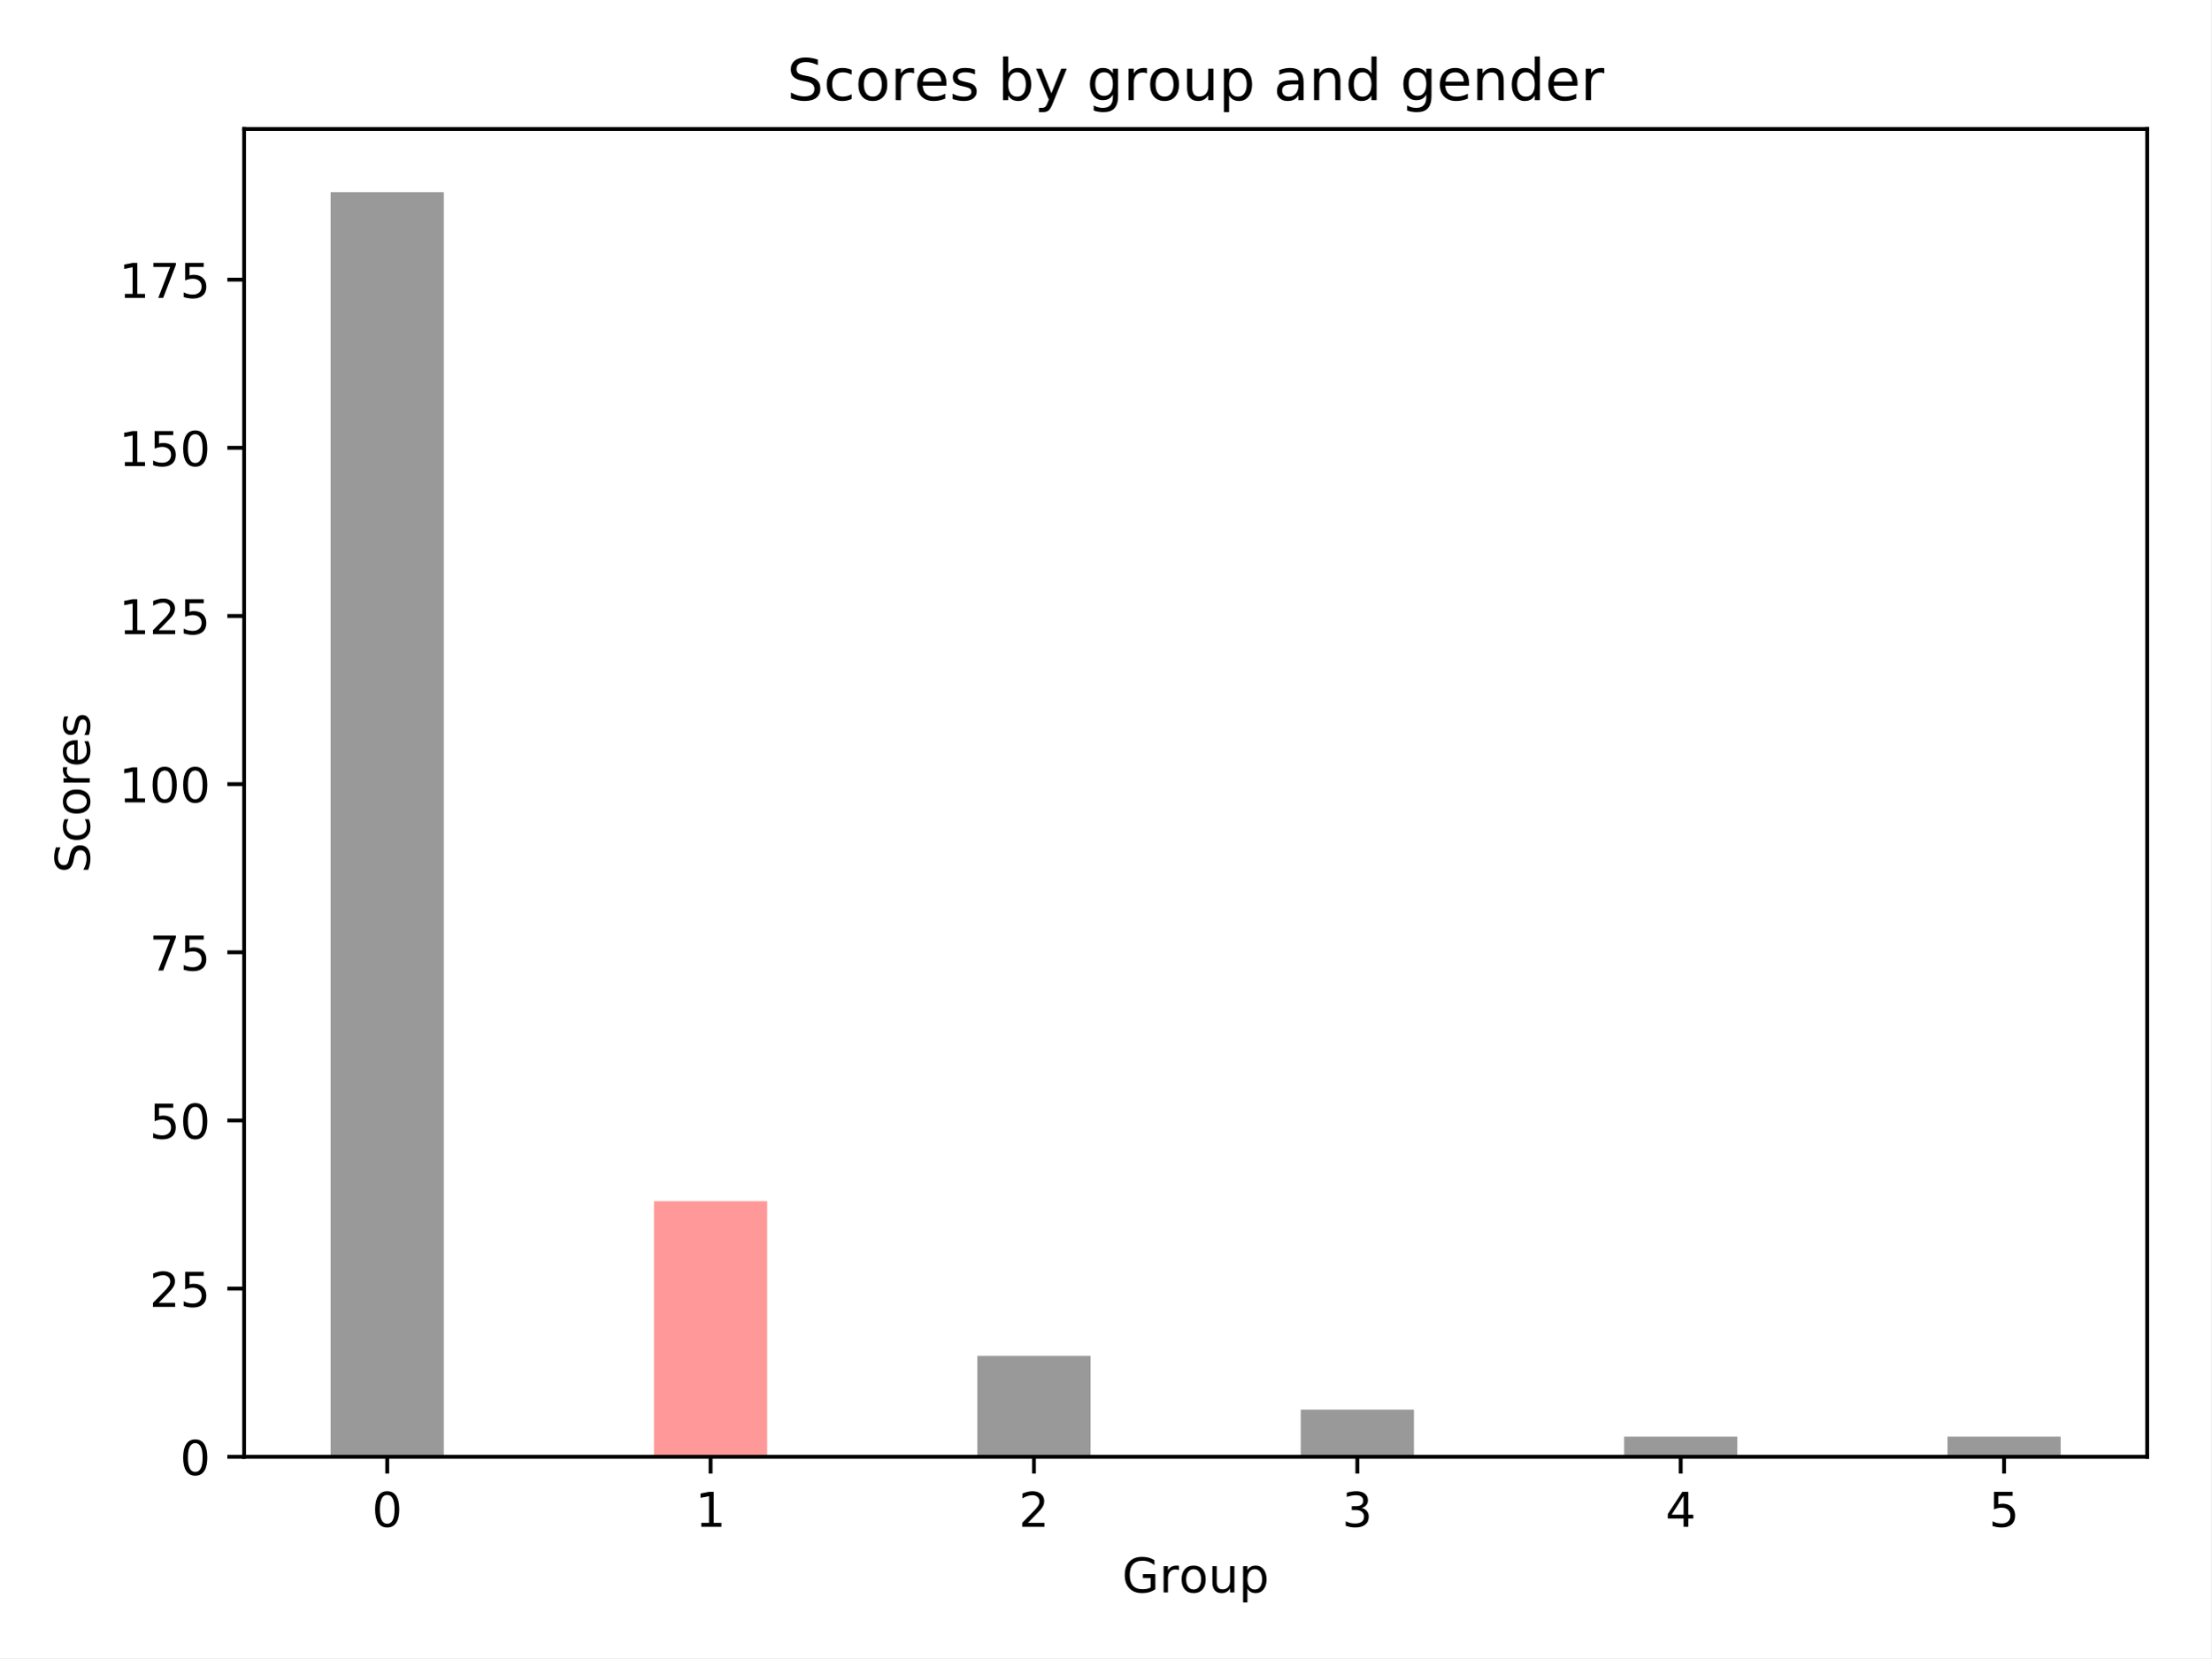
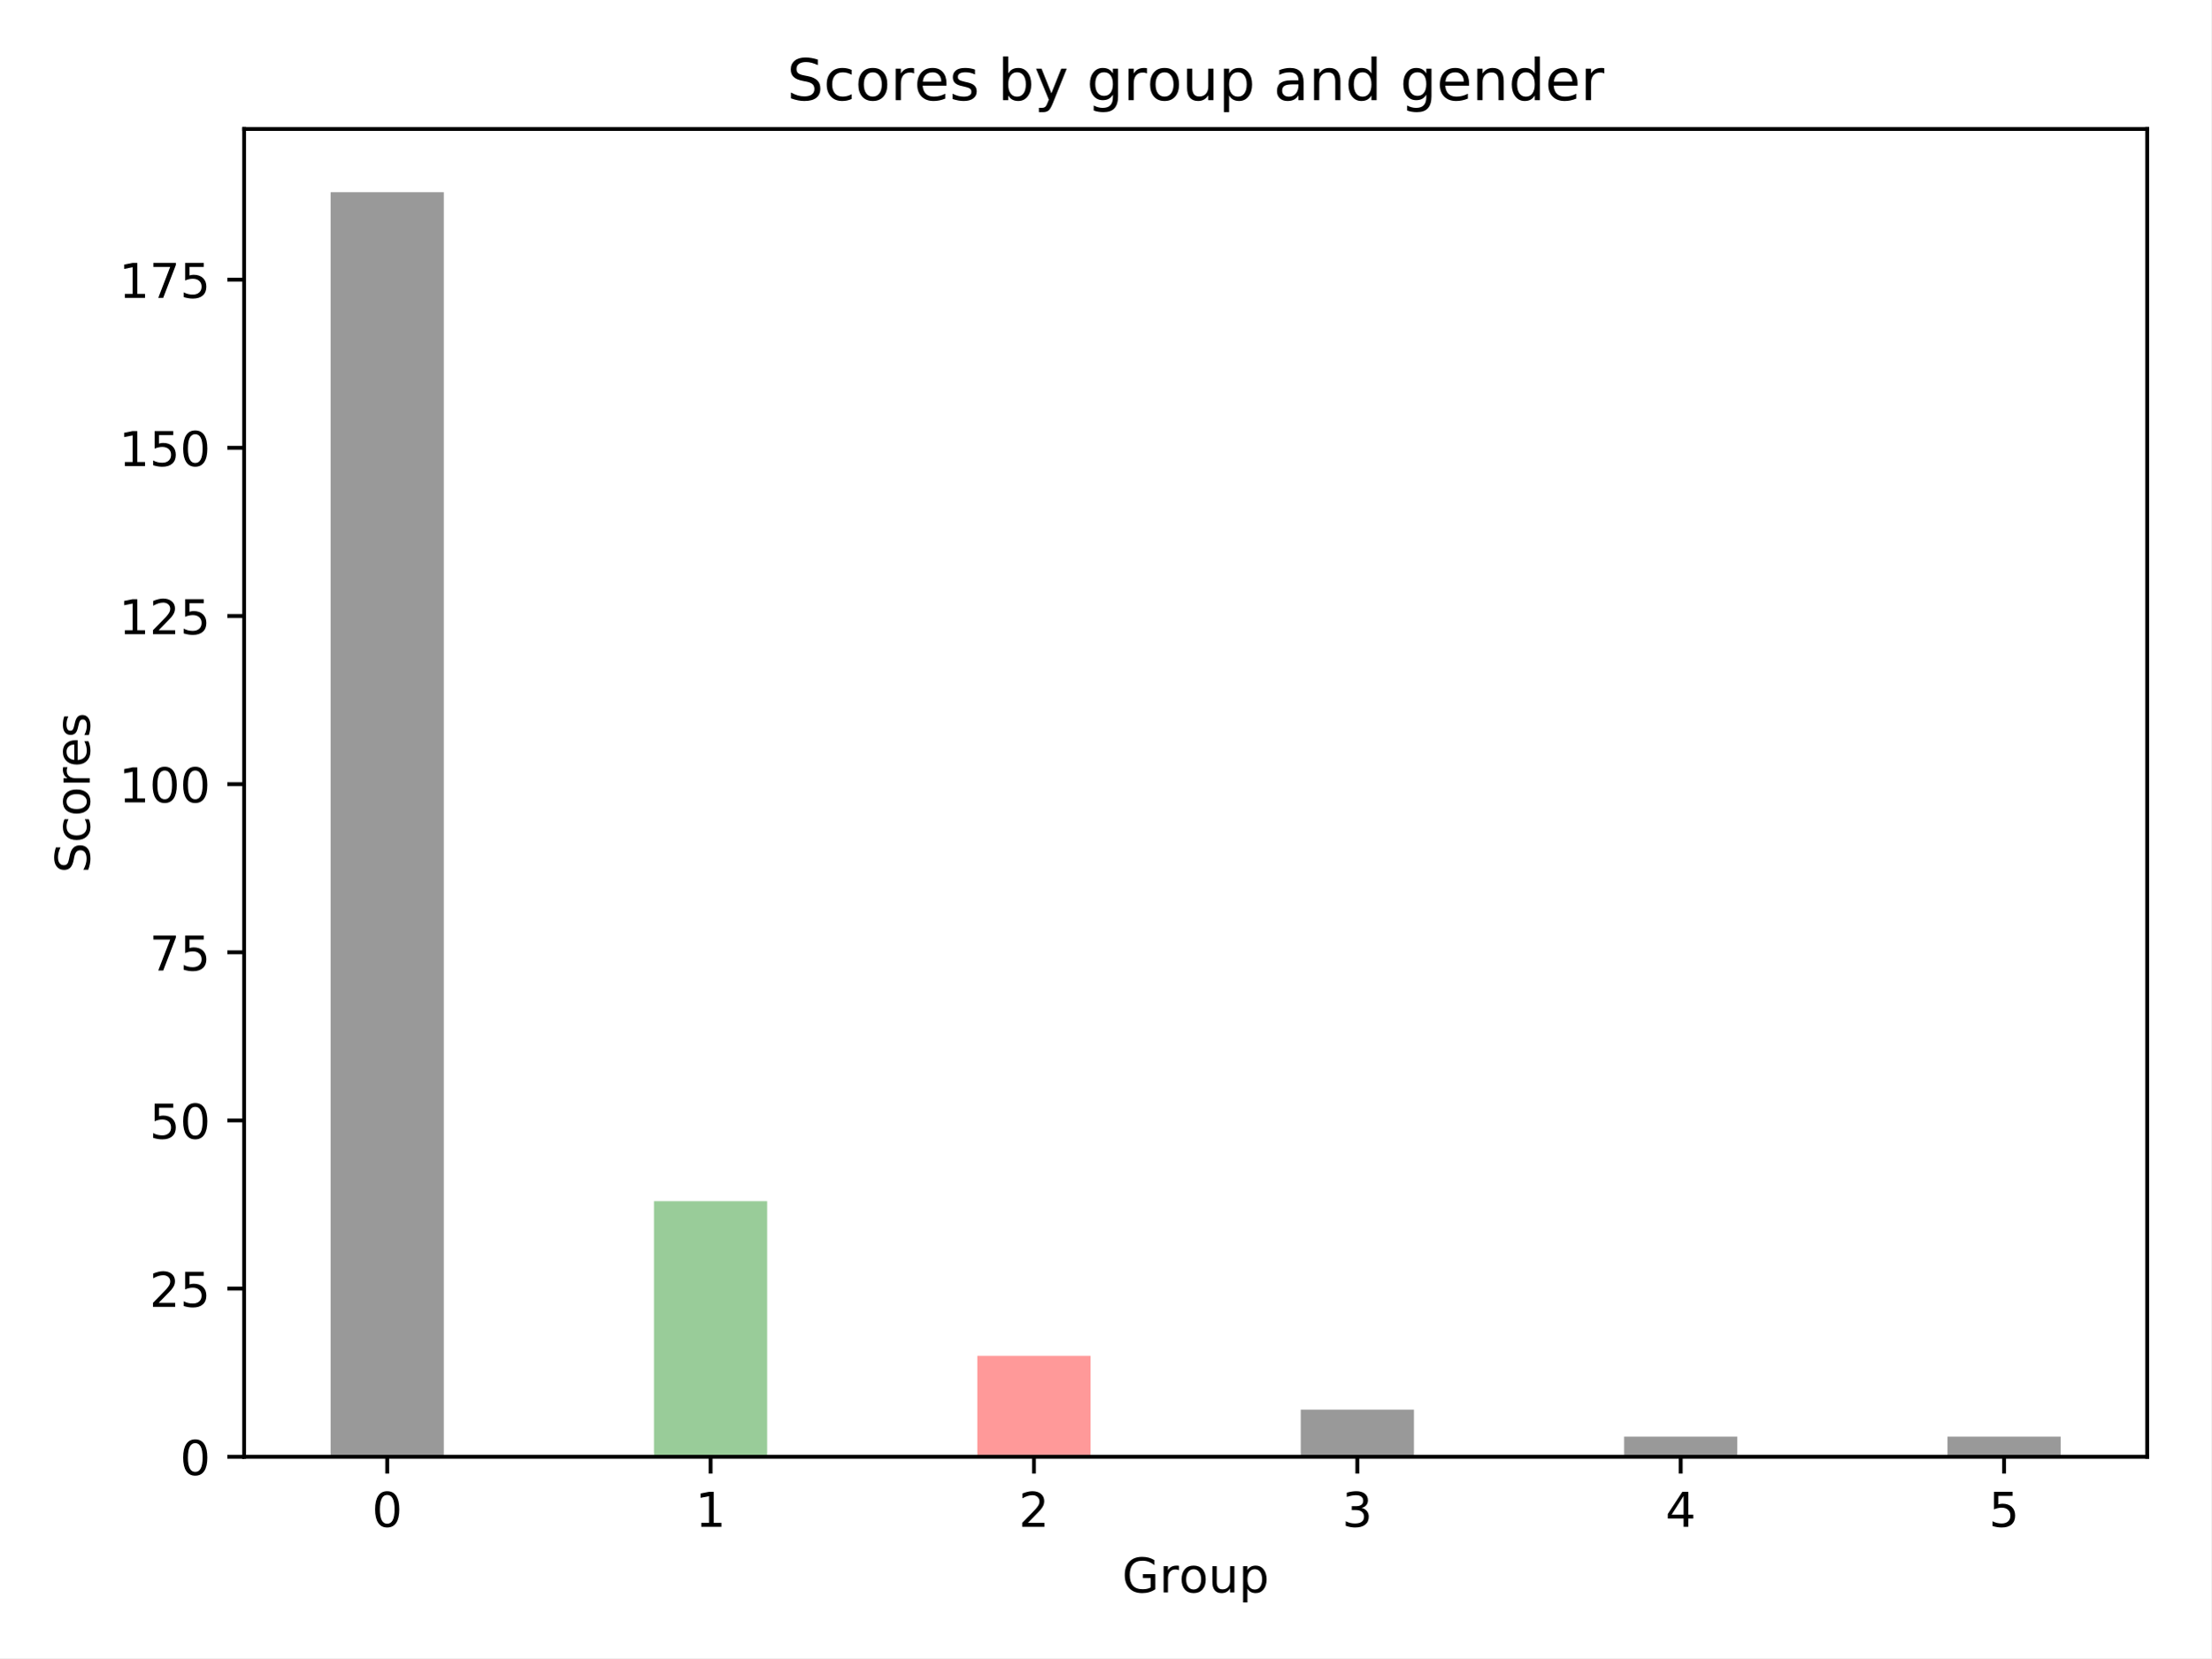
<svg xmlns="http://www.w3.org/2000/svg" xmlns:xlink="http://www.w3.org/1999/xlink" height="345.6pt" version="1.1" viewBox="0 0 460.8 345.6" width="460.8pt">
  <defs>
    <style type="text/css">
*{stroke-linecap:butt;stroke-linejoin:round;}
  </style>
  </defs>
  <g id="figure_1">
    <g id="patch_1">
      <path d="M 0 345.6  L 460.8 345.6  L 460.8 0  L 0 0  z " style="fill:#ffffff;" />
    </g>
    <g id="axes_1">
      <g id="patch_2">
        <path d="M 50.87 303.64  L 447.48 303.64  L 447.48 26.88  L 50.87 26.88  z " style="fill:#ffffff;" />
      </g>
      <g id="patch_3">
-         <path clip-path="url(#p8661d25216)" d="M 68.898 303.64  L 92.485 303.64  L 92.485 40.059  L 68.898 40.059  z " style="opacity:0.4;" />
+         <path clip-path="url(#p6912269efa)" d="M 68.898 303.64  L 92.485 303.64  L 92.485 40.059  L 68.898 40.059  z " style="opacity:0.4;" />
      </g>
      <g id="patch_4">
-         <path clip-path="url(#p8661d25216)" d="M 136.291 303.64  L 159.879 303.64  L 159.879 250.363  L 136.291 250.363  z " style="fill:#ff0000;opacity:0.4;" />
+         <path clip-path="url(#p6912269efa)" d="M 136.291 303.64  L 159.879 303.64  L 159.879 250.363  L 136.291 250.363  z " style="fill:#008000;opacity:0.4;" />
      </g>
      <g id="patch_5">
-         <path clip-path="url(#p8661d25216)" d="M 203.684 303.64  L 227.272 303.64  L 227.272 282.61  L 203.684 282.61  z " style="opacity:0.4;" />
+         <path clip-path="url(#p6912269efa)" d="M 203.684 303.64  L 227.272 303.64  L 227.272 282.61  L 203.684 282.61  z " style="fill:#ff0000;opacity:0.4;" />
      </g>
      <g id="patch_6">
-         <path clip-path="url(#p8661d25216)" d="M 271.078 303.64  L 294.666 303.64  L 294.666 293.826  L 271.078 293.826  z " style="opacity:0.4;" />
+         <path clip-path="url(#p6912269efa)" d="M 271.078 303.64  L 294.666 303.64  L 294.666 293.826  L 271.078 293.826  z " style="opacity:0.4;" />
      </g>
      <g id="patch_7">
-         <path clip-path="url(#p8661d25216)" d="M 338.471 303.64  L 362.059 303.64  L 362.059 299.434  L 338.471 299.434  z " style="opacity:0.4;" />
+         <path clip-path="url(#p6912269efa)" d="M 338.471 303.64  L 362.059 303.64  L 362.059 299.434  L 338.471 299.434  z " style="opacity:0.4;" />
      </g>
      <g id="patch_8">
-         <path clip-path="url(#p8661d25216)" d="M 405.865 303.64  L 429.452 303.64  L 429.452 299.434  L 405.865 299.434  z " style="opacity:0.4;" />
+         <path clip-path="url(#p6912269efa)" d="M 405.865 303.64  L 429.452 303.64  L 429.452 299.434  L 405.865 299.434  z " style="opacity:0.4;" />
      </g>
      <g id="matplotlib.axis_1">
        <g id="xtick_1">
          <g id="line2d_1">
            <defs>
-               <path d="M 0 0  L 0 3.5  " id="m27fe4b6cc9" style="stroke:#000000;stroke-width:0.8;" />
-             </defs>
-             <g>
-               <use style="stroke:#000000;stroke-width:0.8;" x="80.692" xlink:href="#m27fe4b6cc9" y="303.64" />
+               <path d="M 0 0  L 0 3.5  " id="m1c96e32590" style="stroke:#000000;stroke-width:0.8;" />
+             </defs>
+             <g>
+               <use style="stroke:#000000;stroke-width:0.8;" x="80.692" xlink:href="#m1c96e32590" y="303.64" />
            </g>
          </g>
          <g id="text_1">
            <defs>
              <path d="M 31.781 66.406  Q 24.172 66.406 20.328 58.906  Q 16.5 51.422 16.5 36.375  Q 16.5 21.391 20.328 13.891  Q 24.172 6.391 31.781 6.391  Q 39.453 6.391 43.281 13.891  Q 47.125 21.391 47.125 36.375  Q 47.125 51.422 43.281 58.906  Q 39.453 66.406 31.781 66.406  z M 31.781 74.219  Q 44.047 74.219 50.516 64.516  Q 56.984 54.828 56.984 36.375  Q 56.984 17.969 50.516 8.266  Q 44.047 -1.422 31.781 -1.422  Q 19.531 -1.422 13.062 8.266  Q 6.594 17.969 6.594 36.375  Q 6.594 54.828 13.062 64.516  Q 19.531 74.219 31.781 74.219  z " id="DejaVuSans-48" />
            </defs>
            <g transform="translate(77.51032 318.2384)scale(0.1 -0.1)">
              <use xlink:href="#DejaVuSans-48" />
            </g>
          </g>
        </g>
        <g id="xtick_2">
          <g id="line2d_2">
            <g>
-               <use style="stroke:#000000;stroke-width:0.8;" x="148.085" xlink:href="#m27fe4b6cc9" y="303.64" />
+               <use style="stroke:#000000;stroke-width:0.8;" x="148.085" xlink:href="#m1c96e32590" y="303.64" />
            </g>
          </g>
          <g id="text_2">
            <defs>
              <path d="M 12.406 8.297  L 28.516 8.297  L 28.516 63.922  L 10.984 60.406  L 10.984 69.391  L 28.422 72.906  L 38.281 72.906  L 38.281 8.297  L 54.391 8.297  L 54.391 0  L 12.406 0  z " id="DejaVuSans-49" />
            </defs>
            <g transform="translate(144.9037 318.2384)scale(0.1 -0.1)">
              <use xlink:href="#DejaVuSans-49" />
            </g>
          </g>
        </g>
        <g id="xtick_3">
          <g id="line2d_3">
            <g>
-               <use style="stroke:#000000;stroke-width:0.8;" x="215.478" xlink:href="#m27fe4b6cc9" y="303.64" />
+               <use style="stroke:#000000;stroke-width:0.8;" x="215.478" xlink:href="#m1c96e32590" y="303.64" />
            </g>
          </g>
          <g id="text_3">
            <defs>
              <path d="M 19.188 8.297  L 53.609 8.297  L 53.609 0  L 7.328 0  L 7.328 8.297  Q 12.938 14.109 22.625 23.891  Q 32.328 33.688 34.812 36.531  Q 39.547 41.844 41.422 45.531  Q 43.312 49.219 43.312 52.781  Q 43.312 58.594 39.234 62.25  Q 35.156 65.922 28.609 65.922  Q 23.969 65.922 18.812 64.312  Q 13.672 62.703 7.812 59.422  L 7.812 69.391  Q 13.766 71.781 18.938 73  Q 24.125 74.219 28.422 74.219  Q 39.75 74.219 46.484 68.547  Q 53.219 62.891 53.219 53.422  Q 53.219 48.922 51.531 44.891  Q 49.859 40.875 45.406 35.406  Q 44.188 33.984 37.641 27.219  Q 31.109 20.453 19.188 8.297  z " id="DejaVuSans-50" />
            </defs>
            <g transform="translate(212.2971 318.2384)scale(0.1 -0.1)">
              <use xlink:href="#DejaVuSans-50" />
            </g>
          </g>
        </g>
        <g id="xtick_4">
          <g id="line2d_4">
            <g>
-               <use style="stroke:#000000;stroke-width:0.8;" x="282.872" xlink:href="#m27fe4b6cc9" y="303.64" />
+               <use style="stroke:#000000;stroke-width:0.8;" x="282.872" xlink:href="#m1c96e32590" y="303.64" />
            </g>
          </g>
          <g id="text_4">
            <defs>
              <path d="M 40.578 39.312  Q 47.656 37.797 51.625 33  Q 55.609 28.219 55.609 21.188  Q 55.609 10.406 48.188 4.484  Q 40.766 -1.422 27.094 -1.422  Q 22.516 -1.422 17.656 -0.516  Q 12.797 0.391 7.625 2.203  L 7.625 11.719  Q 11.719 9.328 16.594 8.109  Q 21.484 6.891 26.812 6.891  Q 36.078 6.891 40.938 10.547  Q 45.797 14.203 45.797 21.188  Q 45.797 27.641 41.281 31.266  Q 36.766 34.906 28.719 34.906  L 20.219 34.906  L 20.219 43.016  L 29.109 43.016  Q 36.375 43.016 40.234 45.922  Q 44.094 48.828 44.094 54.297  Q 44.094 59.906 40.109 62.906  Q 36.141 65.922 28.719 65.922  Q 24.656 65.922 20.016 65.031  Q 15.375 64.156 9.812 62.312  L 9.812 71.094  Q 15.438 72.656 20.344 73.438  Q 25.25 74.219 29.594 74.219  Q 40.828 74.219 47.359 69.109  Q 53.906 64.016 53.906 55.328  Q 53.906 49.266 50.438 45.094  Q 46.969 40.922 40.578 39.312  z " id="DejaVuSans-51" />
            </defs>
            <g transform="translate(279.6904 318.2384)scale(0.1 -0.1)">
              <use xlink:href="#DejaVuSans-51" />
            </g>
          </g>
        </g>
        <g id="xtick_5">
          <g id="line2d_5">
            <g>
-               <use style="stroke:#000000;stroke-width:0.8;" x="350.265" xlink:href="#m27fe4b6cc9" y="303.64" />
+               <use style="stroke:#000000;stroke-width:0.8;" x="350.265" xlink:href="#m1c96e32590" y="303.64" />
            </g>
          </g>
          <g id="text_5">
            <defs>
              <path d="M 37.797 64.312  L 12.891 25.391  L 37.797 25.391  z M 35.203 72.906  L 47.609 72.906  L 47.609 25.391  L 58.016 25.391  L 58.016 17.188  L 47.609 17.188  L 47.609 0  L 37.797 0  L 37.797 17.188  L 4.891 17.188  L 4.891 26.703  z " id="DejaVuSans-52" />
            </defs>
            <g transform="translate(347.0838 318.2384)scale(0.1 -0.1)">
              <use xlink:href="#DejaVuSans-52" />
            </g>
          </g>
        </g>
        <g id="xtick_6">
          <g id="line2d_6">
            <g>
-               <use style="stroke:#000000;stroke-width:0.8;" x="417.658" xlink:href="#m27fe4b6cc9" y="303.64" />
+               <use style="stroke:#000000;stroke-width:0.8;" x="417.658" xlink:href="#m1c96e32590" y="303.64" />
            </g>
          </g>
          <g id="text_6">
            <defs>
              <path d="M 10.797 72.906  L 49.516 72.906  L 49.516 64.594  L 19.828 64.594  L 19.828 46.734  Q 21.969 47.469 24.109 47.828  Q 26.266 48.188 28.422 48.188  Q 40.625 48.188 47.75 41.5  Q 54.891 34.812 54.891 23.391  Q 54.891 11.625 47.562 5.094  Q 40.234 -1.422 26.906 -1.422  Q 22.312 -1.422 17.547 -0.641  Q 12.797 0.141 7.719 1.703  L 7.719 11.625  Q 12.109 9.234 16.797 8.062  Q 21.484 6.891 26.703 6.891  Q 35.156 6.891 40.078 11.328  Q 45.016 15.766 45.016 23.391  Q 45.016 31 40.078 35.438  Q 35.156 39.891 26.703 39.891  Q 22.75 39.891 18.812 39.016  Q 14.891 38.141 10.797 36.281  z " id="DejaVuSans-53" />
            </defs>
            <g transform="translate(414.4772 318.2384)scale(0.1 -0.1)">
              <use xlink:href="#DejaVuSans-53" />
            </g>
          </g>
        </g>
        <g id="text_7">
          <defs>
            <path d="M 59.516 10.406  L 59.516 29.984  L 43.406 29.984  L 43.406 38.094  L 69.281 38.094  L 69.281 6.781  Q 63.578 2.734 56.688 0.656  Q 49.812 -1.422 42 -1.422  Q 24.906 -1.422 15.25 8.562  Q 5.609 18.562 5.609 36.375  Q 5.609 54.25 15.25 64.234  Q 24.906 74.219 42 74.219  Q 49.125 74.219 55.547 72.453  Q 61.969 70.703 67.391 67.281  L 67.391 56.781  Q 61.922 61.422 55.766 63.766  Q 49.609 66.109 42.828 66.109  Q 29.438 66.109 22.719 58.641  Q 16.016 51.172 16.016 36.375  Q 16.016 21.625 22.719 14.156  Q 29.438 6.688 42.828 6.688  Q 48.047 6.688 52.141 7.594  Q 56.25 8.5 59.516 10.406  z " id="DejaVuSans-71" />
            <path d="M 41.109 46.297  Q 39.594 47.172 37.812 47.578  Q 36.031 48 33.891 48  Q 26.266 48 22.188 43.047  Q 18.109 38.094 18.109 28.812  L 18.109 0  L 9.078 0  L 9.078 54.688  L 18.109 54.688  L 18.109 46.188  Q 20.953 51.172 25.484 53.578  Q 30.031 56 36.531 56  Q 37.453 56 38.578 55.875  Q 39.703 55.766 41.062 55.516  z " id="DejaVuSans-114" />
            <path d="M 30.609 48.391  Q 23.391 48.391 19.188 42.75  Q 14.984 37.109 14.984 27.297  Q 14.984 17.484 19.156 11.844  Q 23.344 6.203 30.609 6.203  Q 37.797 6.203 41.984 11.859  Q 46.188 17.531 46.188 27.297  Q 46.188 37.016 41.984 42.703  Q 37.797 48.391 30.609 48.391  z M 30.609 56  Q 42.328 56 49.016 48.375  Q 55.719 40.766 55.719 27.297  Q 55.719 13.875 49.016 6.219  Q 42.328 -1.422 30.609 -1.422  Q 18.844 -1.422 12.172 6.219  Q 5.516 13.875 5.516 27.297  Q 5.516 40.766 12.172 48.375  Q 18.844 56 30.609 56  z " id="DejaVuSans-111" />
            <path d="M 8.5 21.578  L 8.5 54.688  L 17.484 54.688  L 17.484 21.922  Q 17.484 14.156 20.5 10.266  Q 23.531 6.391 29.594 6.391  Q 36.859 6.391 41.078 11.031  Q 45.312 15.672 45.312 23.688  L 45.312 54.688  L 54.297 54.688  L 54.297 0  L 45.312 0  L 45.312 8.406  Q 42.047 3.422 37.719 1  Q 33.406 -1.422 27.688 -1.422  Q 18.266 -1.422 13.375 4.438  Q 8.5 10.297 8.5 21.578  z M 31.109 56  z " id="DejaVuSans-117" />
            <path d="M 18.109 8.203  L 18.109 -20.797  L 9.078 -20.797  L 9.078 54.688  L 18.109 54.688  L 18.109 46.391  Q 20.953 51.266 25.266 53.625  Q 29.594 56 35.594 56  Q 45.562 56 51.781 48.094  Q 58.016 40.188 58.016 27.297  Q 58.016 14.406 51.781 6.484  Q 45.562 -1.422 35.594 -1.422  Q 29.594 -1.422 25.266 0.953  Q 20.953 3.328 18.109 8.203  z M 48.688 27.297  Q 48.688 37.203 44.609 42.844  Q 40.531 48.484 33.406 48.484  Q 26.266 48.484 22.188 42.844  Q 18.109 37.203 18.109 27.297  Q 18.109 17.391 22.188 11.75  Q 26.266 6.109 33.406 6.109  Q 40.531 6.109 44.609 11.75  Q 48.688 17.391 48.688 27.297  z " id="DejaVuSans-112" />
          </defs>
          <g transform="translate(233.8445 331.9166)scale(0.1 -0.1)">
            <use xlink:href="#DejaVuSans-71" />
            <use x="77.49" xlink:href="#DejaVuSans-114" />
            <use x="118.572" xlink:href="#DejaVuSans-111" />
            <use x="179.754" xlink:href="#DejaVuSans-117" />
            <use x="243.133" xlink:href="#DejaVuSans-112" />
          </g>
        </g>
      </g>
      <g id="matplotlib.axis_2">
        <g id="ytick_1">
          <g id="line2d_7">
            <defs>
-               <path d="M 0 0  L -3.5 0  " id="m0e52390f44" style="stroke:#000000;stroke-width:0.8;" />
-             </defs>
-             <g>
-               <use style="stroke:#000000;stroke-width:0.8;" x="50.87" xlink:href="#m0e52390f44" y="303.64" />
+               <path d="M 0 0  L -3.5 0  " id="m6ba944e07b" style="stroke:#000000;stroke-width:0.8;" />
+             </defs>
+             <g>
+               <use style="stroke:#000000;stroke-width:0.8;" x="50.87" xlink:href="#m6ba944e07b" y="303.64" />
            </g>
          </g>
          <g id="text_8">
            <g transform="translate(37.5075 307.4392)scale(0.1 -0.1)">
              <use xlink:href="#DejaVuSans-48" />
            </g>
          </g>
        </g>
        <g id="ytick_2">
          <g id="line2d_8">
            <g>
-               <use style="stroke:#000000;stroke-width:0.8;" x="50.87" xlink:href="#m0e52390f44" y="268.589" />
+               <use style="stroke:#000000;stroke-width:0.8;" x="50.87" xlink:href="#m6ba944e07b" y="268.589" />
            </g>
          </g>
          <g id="text_9">
            <g transform="translate(31.145 272.3886)scale(0.1 -0.1)">
              <use xlink:href="#DejaVuSans-50" />
              <use x="63.623" xlink:href="#DejaVuSans-53" />
            </g>
          </g>
        </g>
        <g id="ytick_3">
          <g id="line2d_9">
            <g>
-               <use style="stroke:#000000;stroke-width:0.8;" x="50.87" xlink:href="#m0e52390f44" y="233.539" />
+               <use style="stroke:#000000;stroke-width:0.8;" x="50.87" xlink:href="#m6ba944e07b" y="233.539" />
            </g>
          </g>
          <g id="text_10">
            <g transform="translate(31.145 237.3379)scale(0.1 -0.1)">
              <use xlink:href="#DejaVuSans-53" />
              <use x="63.623" xlink:href="#DejaVuSans-48" />
            </g>
          </g>
        </g>
        <g id="ytick_4">
          <g id="line2d_10">
            <g>
-               <use style="stroke:#000000;stroke-width:0.8;" x="50.87" xlink:href="#m0e52390f44" y="198.488" />
+               <use style="stroke:#000000;stroke-width:0.8;" x="50.87" xlink:href="#m6ba944e07b" y="198.488" />
            </g>
          </g>
          <g id="text_11">
            <defs>
              <path d="M 8.203 72.906  L 55.078 72.906  L 55.078 68.703  L 28.609 0  L 18.312 0  L 43.219 64.594  L 8.203 64.594  z " id="DejaVuSans-55" />
            </defs>
            <g transform="translate(31.145 202.2872)scale(0.1 -0.1)">
              <use xlink:href="#DejaVuSans-55" />
              <use x="63.623" xlink:href="#DejaVuSans-53" />
            </g>
          </g>
        </g>
        <g id="ytick_5">
          <g id="line2d_11">
            <g>
-               <use style="stroke:#000000;stroke-width:0.8;" x="50.87" xlink:href="#m0e52390f44" y="163.437" />
+               <use style="stroke:#000000;stroke-width:0.8;" x="50.87" xlink:href="#m6ba944e07b" y="163.437" />
            </g>
          </g>
          <g id="text_12">
            <g transform="translate(24.7825 167.2366)scale(0.1 -0.1)">
              <use xlink:href="#DejaVuSans-49" />
              <use x="63.623" xlink:href="#DejaVuSans-48" />
              <use x="127.246" xlink:href="#DejaVuSans-48" />
            </g>
          </g>
        </g>
        <g id="ytick_6">
          <g id="line2d_12">
            <g>
-               <use style="stroke:#000000;stroke-width:0.8;" x="50.87" xlink:href="#m0e52390f44" y="128.387" />
+               <use style="stroke:#000000;stroke-width:0.8;" x="50.87" xlink:href="#m6ba944e07b" y="128.387" />
            </g>
          </g>
          <g id="text_13">
            <g transform="translate(24.7825 132.1859)scale(0.1 -0.1)">
              <use xlink:href="#DejaVuSans-49" />
              <use x="63.623" xlink:href="#DejaVuSans-50" />
              <use x="127.246" xlink:href="#DejaVuSans-53" />
            </g>
          </g>
        </g>
        <g id="ytick_7">
          <g id="line2d_13">
            <g>
-               <use style="stroke:#000000;stroke-width:0.8;" x="50.87" xlink:href="#m0e52390f44" y="93.336" />
+               <use style="stroke:#000000;stroke-width:0.8;" x="50.87" xlink:href="#m6ba944e07b" y="93.336" />
            </g>
          </g>
          <g id="text_14">
            <g transform="translate(24.7825 97.13527)scale(0.1 -0.1)">
              <use xlink:href="#DejaVuSans-49" />
              <use x="63.623" xlink:href="#DejaVuSans-53" />
              <use x="127.246" xlink:href="#DejaVuSans-48" />
            </g>
          </g>
        </g>
        <g id="ytick_8">
          <g id="line2d_14">
            <g>
-               <use style="stroke:#000000;stroke-width:0.8;" x="50.87" xlink:href="#m0e52390f44" y="58.285" />
+               <use style="stroke:#000000;stroke-width:0.8;" x="50.87" xlink:href="#m6ba944e07b" y="58.285" />
            </g>
          </g>
          <g id="text_15">
            <g transform="translate(24.7825 62.08461)scale(0.1 -0.1)">
              <use xlink:href="#DejaVuSans-49" />
              <use x="63.623" xlink:href="#DejaVuSans-55" />
              <use x="127.246" xlink:href="#DejaVuSans-53" />
            </g>
          </g>
        </g>
        <g id="text_16">
          <defs>
            <path d="M 53.516 70.516  L 53.516 60.891  Q 47.906 63.578 42.922 64.891  Q 37.938 66.219 33.297 66.219  Q 25.25 66.219 20.875 63.094  Q 16.5 59.969 16.5 54.203  Q 16.5 49.359 19.406 46.891  Q 22.312 44.438 30.422 42.922  L 36.375 41.703  Q 47.406 39.594 52.656 34.297  Q 57.906 29 57.906 20.125  Q 57.906 9.516 50.797 4.047  Q 43.703 -1.422 29.984 -1.422  Q 24.812 -1.422 18.969 -0.25  Q 13.141 0.922 6.891 3.219  L 6.891 13.375  Q 12.891 10.016 18.656 8.297  Q 24.422 6.594 29.984 6.594  Q 38.422 6.594 43.016 9.906  Q 47.609 13.234 47.609 19.391  Q 47.609 24.75 44.312 27.781  Q 41.016 30.812 33.5 32.328  L 27.484 33.5  Q 16.453 35.688 11.516 40.375  Q 6.594 45.062 6.594 53.422  Q 6.594 63.094 13.406 68.656  Q 20.219 74.219 32.172 74.219  Q 37.312 74.219 42.625 73.281  Q 47.953 72.359 53.516 70.516  z " id="DejaVuSans-83" />
            <path d="M 48.781 52.594  L 48.781 44.188  Q 44.969 46.297 41.141 47.344  Q 37.312 48.391 33.406 48.391  Q 24.656 48.391 19.812 42.844  Q 14.984 37.312 14.984 27.297  Q 14.984 17.281 19.812 11.734  Q 24.656 6.203 33.406 6.203  Q 37.312 6.203 41.141 7.25  Q 44.969 8.297 48.781 10.406  L 48.781 2.094  Q 45.016 0.344 40.984 -0.531  Q 36.969 -1.422 32.422 -1.422  Q 20.062 -1.422 12.781 6.344  Q 5.516 14.109 5.516 27.297  Q 5.516 40.672 12.859 48.328  Q 20.219 56 33.016 56  Q 37.156 56 41.109 55.141  Q 45.062 54.297 48.781 52.594  z " id="DejaVuSans-99" />
            <path d="M 56.203 29.594  L 56.203 25.203  L 14.891 25.203  Q 15.484 15.922 20.484 11.062  Q 25.484 6.203 34.422 6.203  Q 39.594 6.203 44.453 7.469  Q 49.312 8.734 54.109 11.281  L 54.109 2.781  Q 49.266 0.734 44.188 -0.344  Q 39.109 -1.422 33.891 -1.422  Q 20.797 -1.422 13.156 6.188  Q 5.516 13.812 5.516 26.812  Q 5.516 40.234 12.766 48.109  Q 20.016 56 32.328 56  Q 43.359 56 49.781 48.891  Q 56.203 41.797 56.203 29.594  z M 47.219 32.234  Q 47.125 39.594 43.094 43.984  Q 39.062 48.391 32.422 48.391  Q 24.906 48.391 20.391 44.141  Q 15.875 39.891 15.188 32.172  z " id="DejaVuSans-101" />
            <path d="M 44.281 53.078  L 44.281 44.578  Q 40.484 46.531 36.375 47.5  Q 32.281 48.484 27.875 48.484  Q 21.188 48.484 17.844 46.438  Q 14.5 44.391 14.5 40.281  Q 14.5 37.156 16.891 35.375  Q 19.281 33.594 26.516 31.984  L 29.594 31.297  Q 39.156 29.25 43.188 25.516  Q 47.219 21.781 47.219 15.094  Q 47.219 7.469 41.188 3.016  Q 35.156 -1.422 24.609 -1.422  Q 20.219 -1.422 15.453 -0.562  Q 10.688 0.297 5.422 2  L 5.422 11.281  Q 10.406 8.688 15.234 7.391  Q 20.062 6.109 24.812 6.109  Q 31.156 6.109 34.562 8.281  Q 37.984 10.453 37.984 14.406  Q 37.984 18.062 35.516 20.016  Q 33.062 21.969 24.703 23.781  L 21.578 24.516  Q 13.234 26.266 9.516 29.906  Q 5.812 33.547 5.812 39.891  Q 5.812 47.609 11.281 51.797  Q 16.75 56 26.812 56  Q 31.781 56 36.172 55.266  Q 40.578 54.547 44.281 53.078  z " id="DejaVuSans-115" />
          </defs>
          <g transform="translate(18.70281 181.978)rotate(-90)scale(0.1 -0.1)">
            <use xlink:href="#DejaVuSans-83" />
            <use x="63.477" xlink:href="#DejaVuSans-99" />
            <use x="118.457" xlink:href="#DejaVuSans-111" />
            <use x="179.639" xlink:href="#DejaVuSans-114" />
            <use x="220.721" xlink:href="#DejaVuSans-101" />
            <use x="282.244" xlink:href="#DejaVuSans-115" />
          </g>
        </g>
      </g>
      <g id="patch_9">
        <path d="M 50.87 303.64  L 50.87 26.88  " style="fill:none;stroke:#000000;stroke-linecap:square;stroke-linejoin:miter;stroke-width:0.8;" />
      </g>
      <g id="patch_10">
        <path d="M 447.48 303.64  L 447.48 26.88  " style="fill:none;stroke:#000000;stroke-linecap:square;stroke-linejoin:miter;stroke-width:0.8;" />
      </g>
      <g id="patch_11">
        <path d="M 50.87 303.64  L 447.48 303.64  " style="fill:none;stroke:#000000;stroke-linecap:square;stroke-linejoin:miter;stroke-width:0.8;" />
      </g>
      <g id="patch_12">
        <path d="M 50.87 26.88  L 447.48 26.88  " style="fill:none;stroke:#000000;stroke-linecap:square;stroke-linejoin:miter;stroke-width:0.8;" />
      </g>
      <g id="text_17">
        <defs>
          <path id="DejaVuSans-32" />
          <path d="M 48.688 27.297  Q 48.688 37.203 44.609 42.844  Q 40.531 48.484 33.406 48.484  Q 26.266 48.484 22.188 42.844  Q 18.109 37.203 18.109 27.297  Q 18.109 17.391 22.188 11.75  Q 26.266 6.109 33.406 6.109  Q 40.531 6.109 44.609 11.75  Q 48.688 17.391 48.688 27.297  z M 18.109 46.391  Q 20.953 51.266 25.266 53.625  Q 29.594 56 35.594 56  Q 45.562 56 51.781 48.094  Q 58.016 40.188 58.016 27.297  Q 58.016 14.406 51.781 6.484  Q 45.562 -1.422 35.594 -1.422  Q 29.594 -1.422 25.266 0.953  Q 20.953 3.328 18.109 8.203  L 18.109 0  L 9.078 0  L 9.078 75.984  L 18.109 75.984  z " id="DejaVuSans-98" />
          <path d="M 32.172 -5.078  Q 28.375 -14.844 24.75 -17.812  Q 21.141 -20.797 15.094 -20.797  L 7.906 -20.797  L 7.906 -13.281  L 13.188 -13.281  Q 16.891 -13.281 18.938 -11.516  Q 21 -9.766 23.484 -3.219  L 25.094 0.875  L 2.984 54.688  L 12.5 54.688  L 29.594 11.922  L 46.688 54.688  L 56.203 54.688  z " id="DejaVuSans-121" />
          <path d="M 45.406 27.984  Q 45.406 37.75 41.375 43.109  Q 37.359 48.484 30.078 48.484  Q 22.859 48.484 18.828 43.109  Q 14.797 37.75 14.797 27.984  Q 14.797 18.266 18.828 12.891  Q 22.859 7.516 30.078 7.516  Q 37.359 7.516 41.375 12.891  Q 45.406 18.266 45.406 27.984  z M 54.391 6.781  Q 54.391 -7.172 48.188 -13.984  Q 42 -20.797 29.203 -20.797  Q 24.469 -20.797 20.266 -20.094  Q 16.062 -19.391 12.109 -17.922  L 12.109 -9.188  Q 16.062 -11.328 19.922 -12.344  Q 23.781 -13.375 27.781 -13.375  Q 36.625 -13.375 41.016 -8.766  Q 45.406 -4.156 45.406 5.172  L 45.406 9.625  Q 42.625 4.781 38.281 2.391  Q 33.938 0 27.875 0  Q 17.828 0 11.672 7.656  Q 5.516 15.328 5.516 27.984  Q 5.516 40.672 11.672 48.328  Q 17.828 56 27.875 56  Q 33.938 56 38.281 53.609  Q 42.625 51.219 45.406 46.391  L 45.406 54.688  L 54.391 54.688  z " id="DejaVuSans-103" />
          <path d="M 34.281 27.484  Q 23.391 27.484 19.188 25  Q 14.984 22.516 14.984 16.5  Q 14.984 11.719 18.141 8.906  Q 21.297 6.109 26.703 6.109  Q 34.188 6.109 38.703 11.406  Q 43.219 16.703 43.219 25.484  L 43.219 27.484  z M 52.203 31.203  L 52.203 0  L 43.219 0  L 43.219 8.297  Q 40.141 3.328 35.547 0.953  Q 30.953 -1.422 24.312 -1.422  Q 15.922 -1.422 10.953 3.297  Q 6 8.016 6 15.922  Q 6 25.141 12.172 29.828  Q 18.359 34.516 30.609 34.516  L 43.219 34.516  L 43.219 35.406  Q 43.219 41.609 39.141 45  Q 35.062 48.391 27.688 48.391  Q 23 48.391 18.547 47.266  Q 14.109 46.141 10.016 43.891  L 10.016 52.203  Q 14.938 54.109 19.578 55.047  Q 24.219 56 28.609 56  Q 40.484 56 46.344 49.844  Q 52.203 43.703 52.203 31.203  z " id="DejaVuSans-97" />
          <path d="M 54.891 33.016  L 54.891 0  L 45.906 0  L 45.906 32.719  Q 45.906 40.484 42.875 44.328  Q 39.844 48.188 33.797 48.188  Q 26.516 48.188 22.312 43.547  Q 18.109 38.922 18.109 30.906  L 18.109 0  L 9.078 0  L 9.078 54.688  L 18.109 54.688  L 18.109 46.188  Q 21.344 51.125 25.703 53.562  Q 30.078 56 35.797 56  Q 45.219 56 50.047 50.172  Q 54.891 44.344 54.891 33.016  z " id="DejaVuSans-110" />
          <path d="M 45.406 46.391  L 45.406 75.984  L 54.391 75.984  L 54.391 0  L 45.406 0  L 45.406 8.203  Q 42.578 3.328 38.25 0.953  Q 33.938 -1.422 27.875 -1.422  Q 17.969 -1.422 11.734 6.484  Q 5.516 14.406 5.516 27.297  Q 5.516 40.188 11.734 48.094  Q 17.969 56 27.875 56  Q 33.938 56 38.25 53.625  Q 42.578 51.266 45.406 46.391  z M 14.797 27.297  Q 14.797 17.391 18.875 11.75  Q 22.953 6.109 30.078 6.109  Q 37.203 6.109 41.297 11.75  Q 45.406 17.391 45.406 27.297  Q 45.406 37.203 41.297 42.844  Q 37.203 48.484 30.078 48.484  Q 22.953 48.484 18.875 42.844  Q 14.797 37.203 14.797 27.297  z " id="DejaVuSans-100" />
        </defs>
        <g transform="translate(164.0097 20.88)scale(0.12 -0.12)">
          <use xlink:href="#DejaVuSans-83" />
          <use x="63.477" xlink:href="#DejaVuSans-99" />
          <use x="118.457" xlink:href="#DejaVuSans-111" />
          <use x="179.639" xlink:href="#DejaVuSans-114" />
          <use x="220.721" xlink:href="#DejaVuSans-101" />
          <use x="282.244" xlink:href="#DejaVuSans-115" />
          <use x="334.344" xlink:href="#DejaVuSans-32" />
          <use x="366.131" xlink:href="#DejaVuSans-98" />
          <use x="429.607" xlink:href="#DejaVuSans-121" />
          <use x="488.787" xlink:href="#DejaVuSans-32" />
          <use x="520.574" xlink:href="#DejaVuSans-103" />
          <use x="584.051" xlink:href="#DejaVuSans-114" />
          <use x="625.133" xlink:href="#DejaVuSans-111" />
          <use x="686.314" xlink:href="#DejaVuSans-117" />
          <use x="749.693" xlink:href="#DejaVuSans-112" />
          <use x="813.17" xlink:href="#DejaVuSans-32" />
          <use x="844.957" xlink:href="#DejaVuSans-97" />
          <use x="906.236" xlink:href="#DejaVuSans-110" />
          <use x="969.615" xlink:href="#DejaVuSans-100" />
          <use x="1033.092" xlink:href="#DejaVuSans-32" />
          <use x="1064.879" xlink:href="#DejaVuSans-103" />
          <use x="1128.355" xlink:href="#DejaVuSans-101" />
          <use x="1189.879" xlink:href="#DejaVuSans-110" />
          <use x="1253.258" xlink:href="#DejaVuSans-100" />
          <use x="1316.734" xlink:href="#DejaVuSans-101" />
          <use x="1378.258" xlink:href="#DejaVuSans-114" />
        </g>
      </g>
    </g>
  </g>
  <defs>
-     <clipPath id="p8661d25216">
+     <clipPath id="p6912269efa">
      <rect height="276.76" width="396.61" x="50.87" y="26.88" />
    </clipPath>
  </defs>
</svg>
